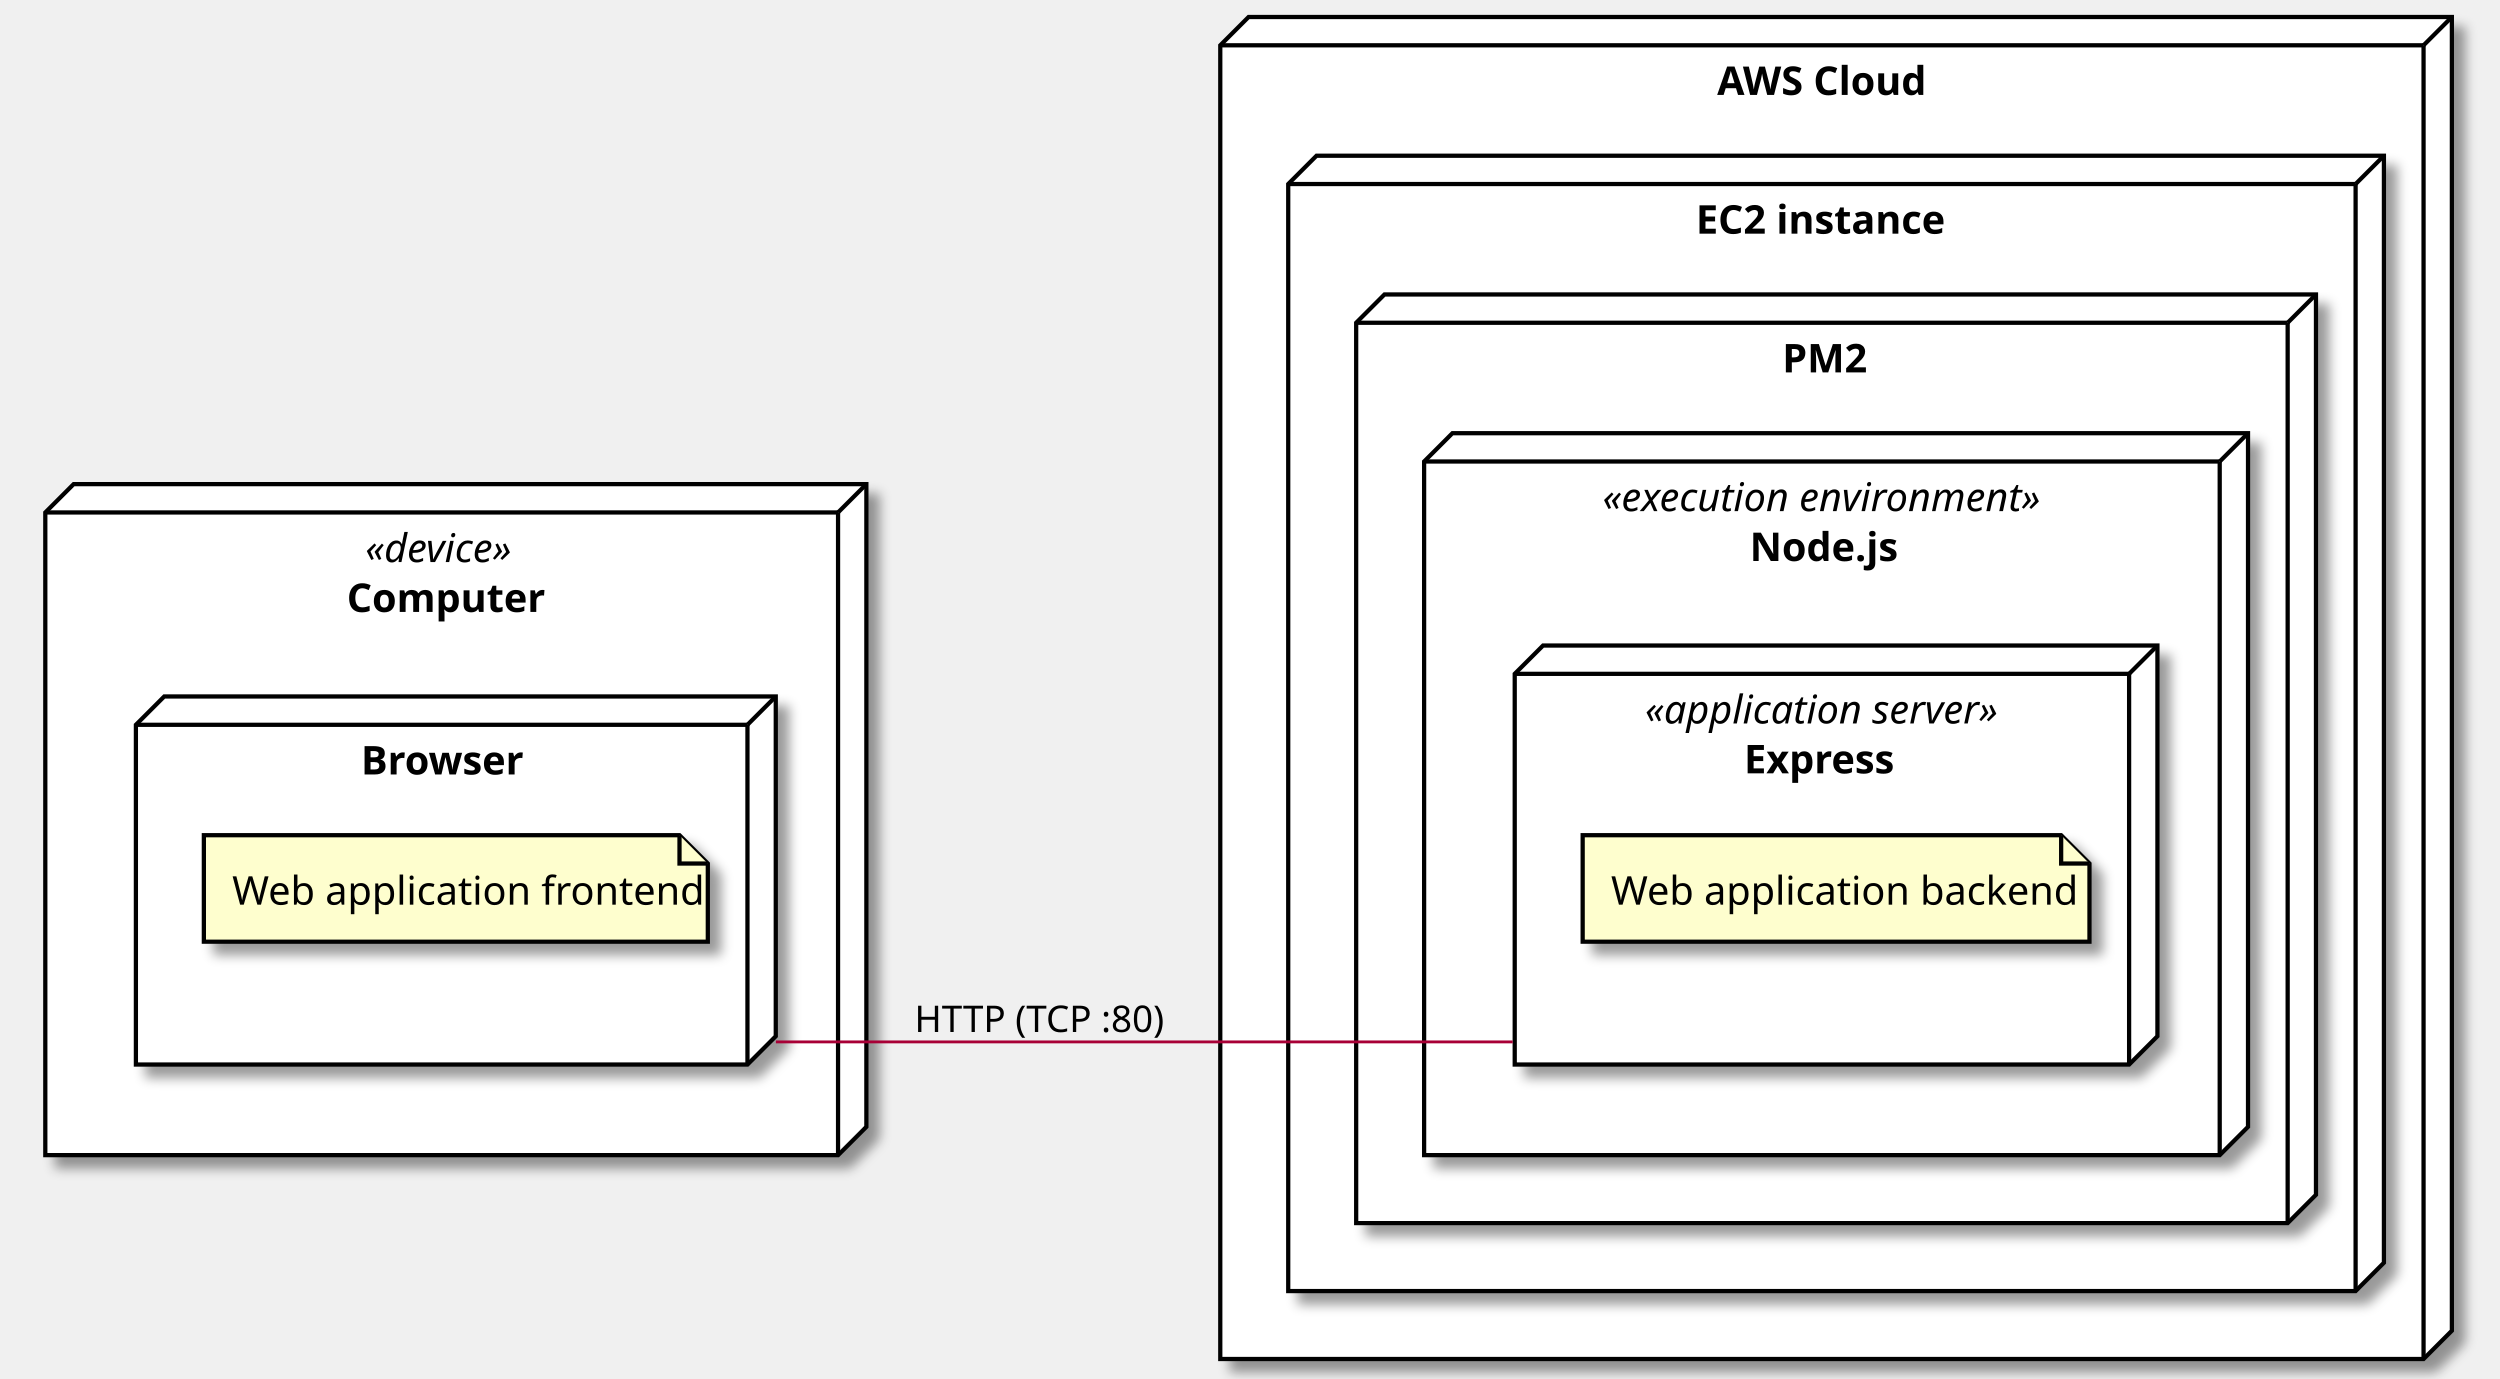
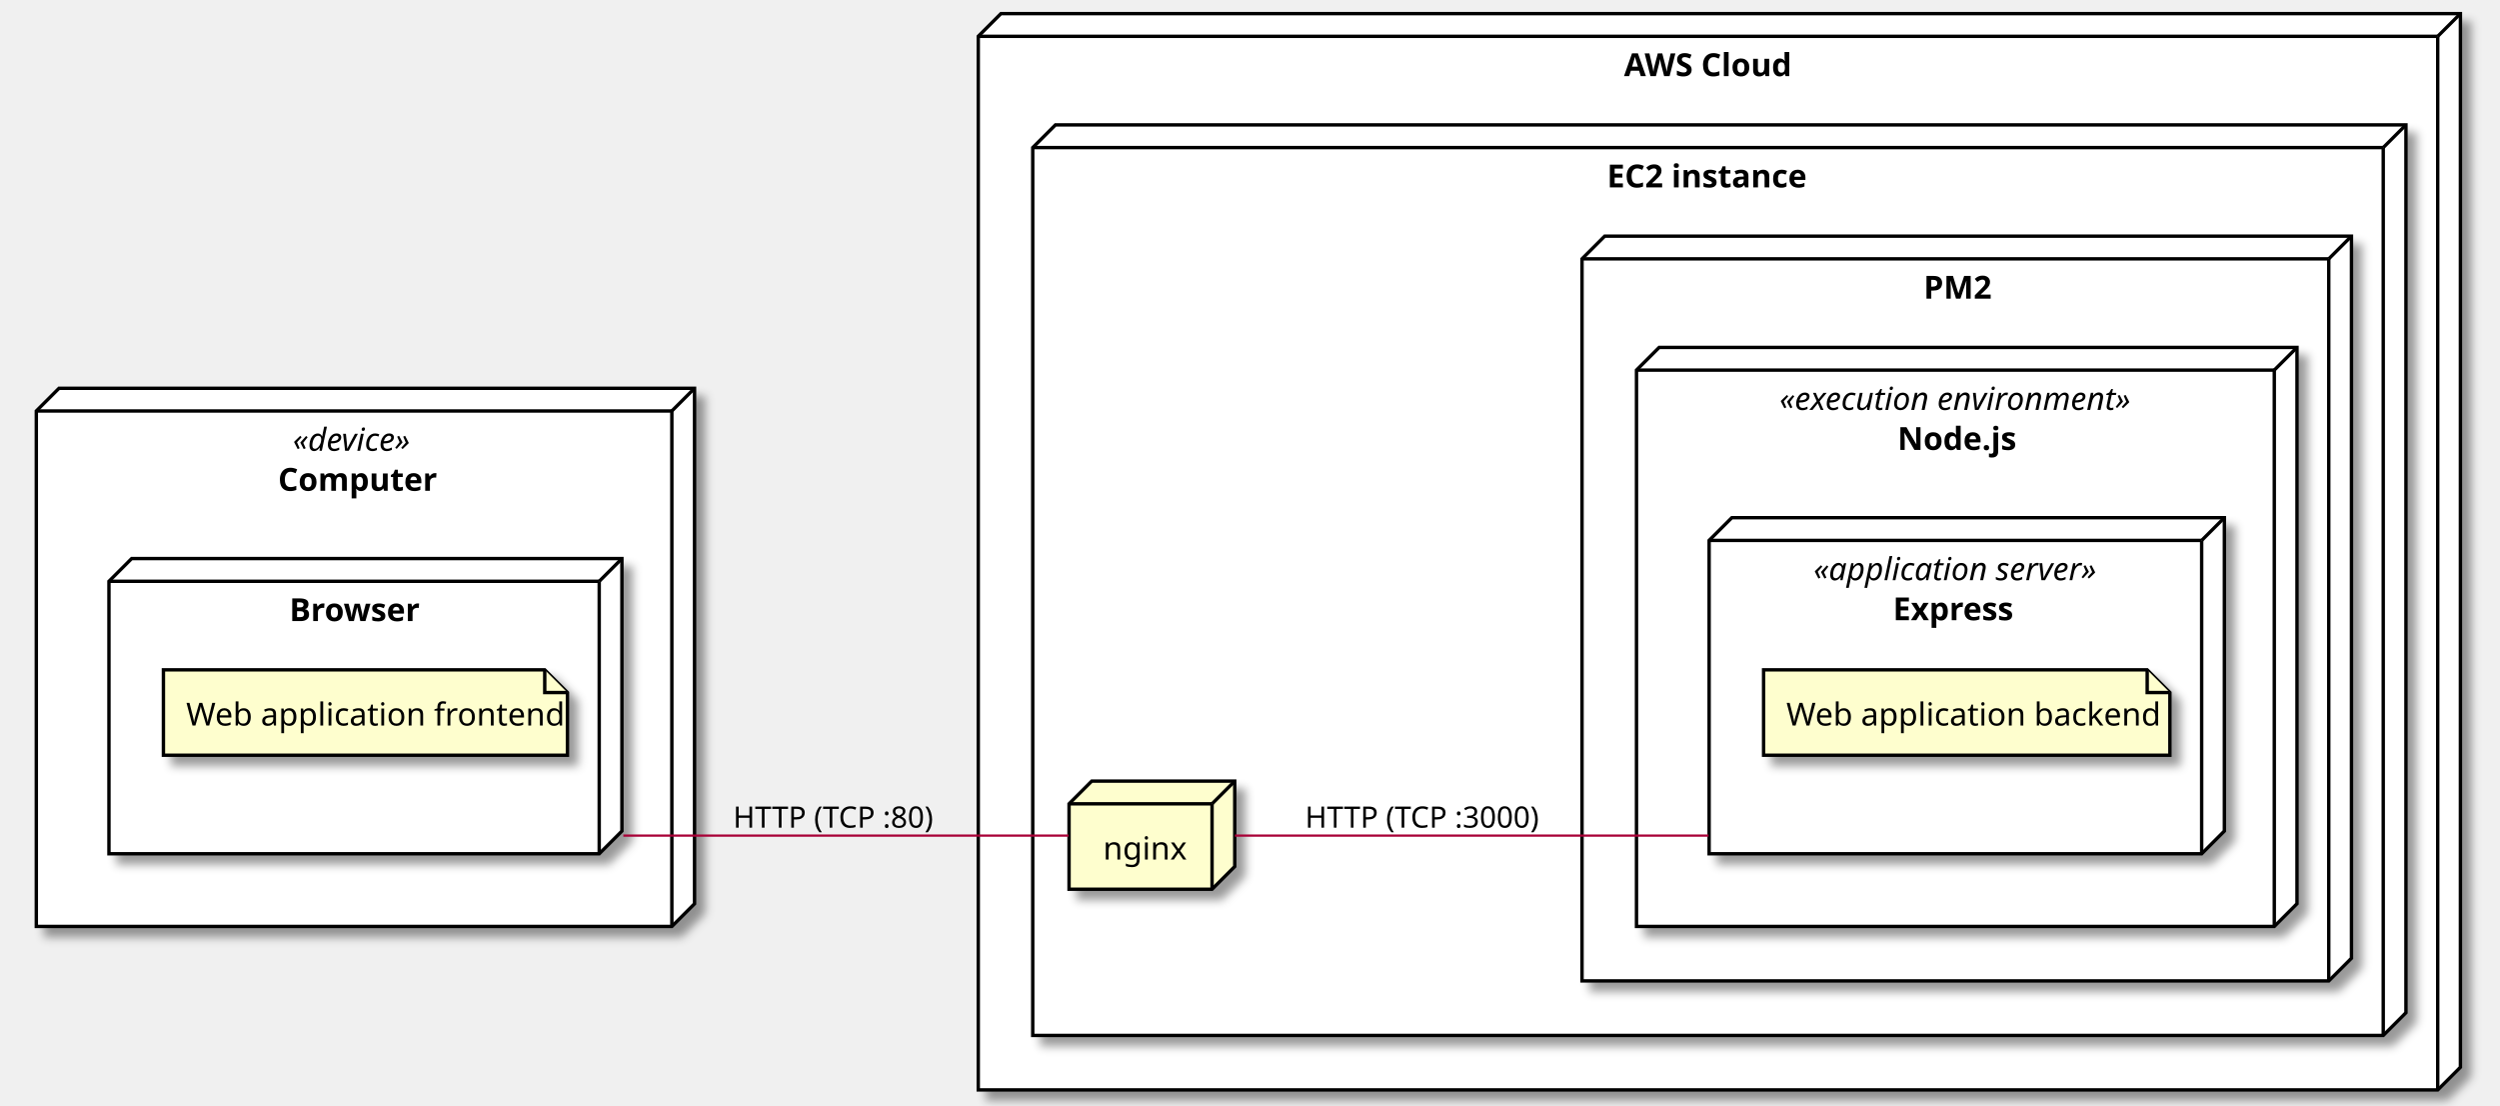
- <svg xmlns="http://www.w3.org/2000/svg" contentScriptType="application/ecmascript" contentStyleType="text/css" height="487px" preserveAspectRatio="none" style="width:883px;height:487px;" version="1.1" viewBox="0 0 883 487" width="883px" zoomAndPan="magnify">
+ <svg xmlns="http://www.w3.org/2000/svg" contentScriptType="application/ecmascript" contentStyleType="text/css" height="487px" preserveAspectRatio="none" style="width:1101px;height:487px;" version="1.1" viewBox="0 0 1101 487" width="1101px" zoomAndPan="magnify">
  <defs>
-     <filter height="300%" id="f1rd8v7vq65npj" width="300%" x="-1" y="-1">
+     <filter height="300%" id="f3j9b7nsnlbsy" width="300%" x="-1" y="-1">
      <feGaussianBlur result="blurOut" stdDeviation="2.0" />
      <feColorMatrix in="blurOut" result="blurOut2" type="matrix" values="0 0 0 0 0 0 0 0 0 0 0 0 0 0 0 0 0 0 .4 0" />
      <feOffset dx="4.0" dy="4.0" in="blurOut2" result="blurOut3" />
      <feBlend in="SourceGraphic" in2="blurOut3" mode="normal" />
    </filter>
  </defs>
  <g>
-     <polygon fill="#FFFFFF" filter="url(#f1rd8v7vq65npj)" points="16,181,26,171,306,171,306,398,296,408,16,408,16,181" style="stroke:#000000;stroke-width:1.5;" />
+     <polygon fill="#FFFFFF" filter="url(#f3j9b7nsnlbsy)" points="16,181,26,171,306,171,306,398,296,408,16,408,16,181" style="stroke:#000000;stroke-width:1.5;" />
    <line style="stroke:#000000;stroke-width:1.5;" x1="296" x2="306" y1="181" y2="171" />
    <line style="stroke:#000000;stroke-width:1.5;" x1="16" x2="296" y1="181" y2="181" />
    <line style="stroke:#000000;stroke-width:1.5;" x1="296" x2="296" y1="181" y2="408" />
    <text fill="#000000" font-family="sans-serif" font-size="14" font-style="italic" lengthAdjust="spacingAndGlyphs" textLength="56" x="129" y="198.533">«device»</text>
    <text fill="#000000" font-family="sans-serif" font-size="14" font-weight="bold" lengthAdjust="spacingAndGlyphs" textLength="69" x="122.5" y="216.143">Computer</text>
-     <polygon fill="#FFFFFF" filter="url(#f1rd8v7vq65npj)" points="48,256,58,246,274,246,274,366,264,376,48,376,48,256" style="stroke:#000000;stroke-width:1.5;" />
+     <polygon fill="#FFFFFF" filter="url(#f3j9b7nsnlbsy)" points="48,256,58,246,274,246,274,366,264,376,48,376,48,256" style="stroke:#000000;stroke-width:1.5;" />
    <line style="stroke:#000000;stroke-width:1.5;" x1="264" x2="274" y1="256" y2="246" />
    <line style="stroke:#000000;stroke-width:1.5;" x1="48" x2="264" y1="256" y2="256" />
    <line style="stroke:#000000;stroke-width:1.5;" x1="264" x2="264" y1="256" y2="376" />
    <text fill="#000000" font-family="sans-serif" font-size="14" font-weight="bold" lengthAdjust="spacingAndGlyphs" textLength="59" x="127.5" y="273.533">Browser</text>
-     <polygon fill="#FFFFFF" filter="url(#f1rd8v7vq65npj)" points="431,16,441,6,866,6,866,470,856,480,431,480,431,16" style="stroke:#000000;stroke-width:1.5;" />
-     <line style="stroke:#000000;stroke-width:1.5;" x1="856" x2="866" y1="16" y2="6" />
-     <line style="stroke:#000000;stroke-width:1.5;" x1="431" x2="856" y1="16" y2="16" />
-     <line style="stroke:#000000;stroke-width:1.5;" x1="856" x2="856" y1="16" y2="480" />
-     <text fill="#000000" font-family="sans-serif" font-size="14" font-weight="bold" lengthAdjust="spacingAndGlyphs" textLength="76" x="606.5" y="33.533">AWS Cloud</text>
-     <polygon fill="#FFFFFF" filter="url(#f1rd8v7vq65npj)" points="455,65,465,55,842,55,842,446,832,456,455,456,455,65" style="stroke:#000000;stroke-width:1.5;" />
-     <line style="stroke:#000000;stroke-width:1.5;" x1="832" x2="842" y1="65" y2="55" />
-     <line style="stroke:#000000;stroke-width:1.5;" x1="455" x2="832" y1="65" y2="65" />
-     <line style="stroke:#000000;stroke-width:1.5;" x1="832" x2="832" y1="65" y2="456" />
-     <text fill="#000000" font-family="sans-serif" font-size="14" font-weight="bold" lengthAdjust="spacingAndGlyphs" textLength="91" x="599" y="82.533">EC2 instance</text>
-     <polygon fill="#FFFFFF" filter="url(#f1rd8v7vq65npj)" points="479,114,489,104,818,104,818,422,808,432,479,432,479,114" style="stroke:#000000;stroke-width:1.5;" />
-     <line style="stroke:#000000;stroke-width:1.5;" x1="808" x2="818" y1="114" y2="104" />
-     <line style="stroke:#000000;stroke-width:1.5;" x1="479" x2="808" y1="114" y2="114" />
-     <line style="stroke:#000000;stroke-width:1.5;" x1="808" x2="808" y1="114" y2="432" />
-     <text fill="#000000" font-family="sans-serif" font-size="14" font-weight="bold" lengthAdjust="spacingAndGlyphs" textLength="30" x="629.5" y="131.533">PM2</text>
-     <polygon fill="#FFFFFF" filter="url(#f1rd8v7vq65npj)" points="503,163,513,153,794,153,794,398,784,408,503,408,503,163" style="stroke:#000000;stroke-width:1.5;" />
-     <line style="stroke:#000000;stroke-width:1.5;" x1="784" x2="794" y1="163" y2="153" />
-     <line style="stroke:#000000;stroke-width:1.5;" x1="503" x2="784" y1="163" y2="163" />
-     <line style="stroke:#000000;stroke-width:1.5;" x1="784" x2="784" y1="163" y2="408" />
-     <text fill="#000000" font-family="sans-serif" font-size="14" font-style="italic" lengthAdjust="spacingAndGlyphs" textLength="157" x="566" y="180.533">«execution environment»</text>
-     <text fill="#000000" font-family="sans-serif" font-size="14" font-weight="bold" lengthAdjust="spacingAndGlyphs" textLength="53" x="618" y="198.143">Node.js</text>
-     <polygon fill="#FFFFFF" filter="url(#f1rd8v7vq65npj)" points="535,238,545,228,762,228,762,366,752,376,535,376,535,238" style="stroke:#000000;stroke-width:1.5;" />
-     <line style="stroke:#000000;stroke-width:1.5;" x1="752" x2="762" y1="238" y2="228" />
-     <line style="stroke:#000000;stroke-width:1.5;" x1="535" x2="752" y1="238" y2="238" />
-     <line style="stroke:#000000;stroke-width:1.5;" x1="752" x2="752" y1="238" y2="376" />
-     <text fill="#000000" font-family="sans-serif" font-size="14" font-style="italic" lengthAdjust="spacingAndGlyphs" textLength="127" x="581" y="255.533">«application server»</text>
-     <text fill="#000000" font-family="sans-serif" font-size="14" font-weight="bold" lengthAdjust="spacingAndGlyphs" textLength="57" x="616" y="273.143">Express</text>
-     <polygon fill="#FEFECE" filter="url(#f1rd8v7vq65npj)" points="72,295,72,332.609,250,332.609,250,305,240,295,72,295" style="stroke:#000000;stroke-width:1.5;" />
+     <polygon fill="#FFFFFF" filter="url(#f3j9b7nsnlbsy)" points="431,16,441,6,1084,6,1084,470,1074,480,431,480,431,16" style="stroke:#000000;stroke-width:1.5;" />
+     <line style="stroke:#000000;stroke-width:1.5;" x1="1074" x2="1084" y1="16" y2="6" />
+     <line style="stroke:#000000;stroke-width:1.5;" x1="431" x2="1074" y1="16" y2="16" />
+     <line style="stroke:#000000;stroke-width:1.5;" x1="1074" x2="1074" y1="16" y2="480" />
+     <text fill="#000000" font-family="sans-serif" font-size="14" font-weight="bold" lengthAdjust="spacingAndGlyphs" textLength="76" x="715.5" y="33.533">AWS Cloud</text>
+     <polygon fill="#FFFFFF" filter="url(#f3j9b7nsnlbsy)" points="455,65,465,55,1060,55,1060,446,1050,456,455,456,455,65" style="stroke:#000000;stroke-width:1.5;" />
+     <line style="stroke:#000000;stroke-width:1.5;" x1="1050" x2="1060" y1="65" y2="55" />
+     <line style="stroke:#000000;stroke-width:1.5;" x1="455" x2="1050" y1="65" y2="65" />
+     <line style="stroke:#000000;stroke-width:1.5;" x1="1050" x2="1050" y1="65" y2="456" />
+     <text fill="#000000" font-family="sans-serif" font-size="14" font-weight="bold" lengthAdjust="spacingAndGlyphs" textLength="91" x="708" y="82.533">EC2 instance</text>
+     <polygon fill="#FFFFFF" filter="url(#f3j9b7nsnlbsy)" points="697,114,707,104,1036,104,1036,422,1026,432,697,432,697,114" style="stroke:#000000;stroke-width:1.5;" />
+     <line style="stroke:#000000;stroke-width:1.5;" x1="1026" x2="1036" y1="114" y2="104" />
+     <line style="stroke:#000000;stroke-width:1.5;" x1="697" x2="1026" y1="114" y2="114" />
+     <line style="stroke:#000000;stroke-width:1.5;" x1="1026" x2="1026" y1="114" y2="432" />
+     <text fill="#000000" font-family="sans-serif" font-size="14" font-weight="bold" lengthAdjust="spacingAndGlyphs" textLength="30" x="847.5" y="131.533">PM2</text>
+     <polygon fill="#FFFFFF" filter="url(#f3j9b7nsnlbsy)" points="721,163,731,153,1012,153,1012,398,1002,408,721,408,721,163" style="stroke:#000000;stroke-width:1.5;" />
+     <line style="stroke:#000000;stroke-width:1.5;" x1="1002" x2="1012" y1="163" y2="153" />
+     <line style="stroke:#000000;stroke-width:1.5;" x1="721" x2="1002" y1="163" y2="163" />
+     <line style="stroke:#000000;stroke-width:1.5;" x1="1002" x2="1002" y1="163" y2="408" />
+     <text fill="#000000" font-family="sans-serif" font-size="14" font-style="italic" lengthAdjust="spacingAndGlyphs" textLength="157" x="784" y="180.533">«execution environment»</text>
+     <text fill="#000000" font-family="sans-serif" font-size="14" font-weight="bold" lengthAdjust="spacingAndGlyphs" textLength="53" x="836" y="198.143">Node.js</text>
+     <polygon fill="#FFFFFF" filter="url(#f3j9b7nsnlbsy)" points="753,238,763,228,980,228,980,366,970,376,753,376,753,238" style="stroke:#000000;stroke-width:1.5;" />
+     <line style="stroke:#000000;stroke-width:1.5;" x1="970" x2="980" y1="238" y2="228" />
+     <line style="stroke:#000000;stroke-width:1.5;" x1="753" x2="970" y1="238" y2="238" />
+     <line style="stroke:#000000;stroke-width:1.5;" x1="970" x2="970" y1="238" y2="376" />
+     <text fill="#000000" font-family="sans-serif" font-size="14" font-style="italic" lengthAdjust="spacingAndGlyphs" textLength="127" x="799" y="255.533">«application server»</text>
+     <text fill="#000000" font-family="sans-serif" font-size="14" font-weight="bold" lengthAdjust="spacingAndGlyphs" textLength="57" x="834" y="273.143">Express</text>
+     <polygon fill="#FEFECE" filter="url(#f3j9b7nsnlbsy)" points="72,295,72,332.609,250,332.609,250,305,240,295,72,295" style="stroke:#000000;stroke-width:1.5;" />
    <path d="M240,295 L240,305 L250,305 " fill="#FEFECE" style="stroke:#000000;stroke-width:1.5;" />
    <text fill="#000000" font-family="sans-serif" font-size="14" lengthAdjust="spacingAndGlyphs" textLength="158" x="82" y="319.533">Web application frontend</text>
-     <polygon fill="#FEFECE" filter="url(#f1rd8v7vq65npj)" points="559,295,559,332.609,738,332.609,738,305,728,295,559,295" style="stroke:#000000;stroke-width:1.5;" />
-     <path d="M728,295 L728,305 L738,305 " fill="#FEFECE" style="stroke:#000000;stroke-width:1.5;" />
-     <text fill="#000000" font-family="sans-serif" font-size="14" lengthAdjust="spacingAndGlyphs" textLength="159" x="569" y="319.533">Web application backend</text>
-     <path d="M274.044,368 C274.845,368 275.649,368 276.455,368 C289.356,368 302.935,368 316.967,368 C345.029,368 374.901,368 404.772,368 C434.644,368 464.514,368 492.575,368 C506.606,368 520.184,368 533.084,368 C533.487,368 533.889,368 534.291,368 " fill="none" id="Browser-Express" style="stroke:#A80036;stroke-width:1.0;" />
+     <polygon fill="#FEFECE" filter="url(#f3j9b7nsnlbsy)" points="471,354,481,344,544,344,544,381.609,534,391.609,471,391.609,471,354" style="stroke:#000000;stroke-width:1.5;" />
+     <line style="stroke:#000000;stroke-width:1.5;" x1="534" x2="544" y1="354" y2="344" />
+     <line style="stroke:#000000;stroke-width:1.5;" x1="471" x2="534" y1="354" y2="354" />
+     <line style="stroke:#000000;stroke-width:1.5;" x1="534" x2="534" y1="354" y2="391.609" />
+     <text fill="#000000" font-family="sans-serif" font-size="14" lengthAdjust="spacingAndGlyphs" textLength="33" x="486" y="378.533">nginx</text>
+     <polygon fill="#FEFECE" filter="url(#f3j9b7nsnlbsy)" points="777,295,777,332.609,956,332.609,956,305,946,295,777,295" style="stroke:#000000;stroke-width:1.5;" />
+     <path d="M946,295 L946,305 L956,305 " fill="#FEFECE" style="stroke:#000000;stroke-width:1.5;" />
+     <text fill="#000000" font-family="sans-serif" font-size="14" lengthAdjust="spacingAndGlyphs" textLength="159" x="787" y="319.533">Web application backend</text>
+     <path d="M274.618,368 C275.122,368 275.626,368 276.132,368 C277.142,368 278.156,368 279.173,368 C281.206,368 283.25,368 285.305,368 C351.055,368 427.18,368 470.8,368 " fill="none" id="Browser-nginx" style="stroke:#A80036;stroke-width:1.0;" />
    <text fill="#000000" font-family="sans-serif" font-size="13" lengthAdjust="spacingAndGlyphs" textLength="91" x="323" y="364.495">HTTP (TCP :80)</text>
+     <path d="M544.04,368 C588.48,368 667.048,368 735.383,368 C739.653,368 743.884,368 748.065,368 C749.11,368 750.152,368 751.19,368 C751.709,368 752.228,368 752.745,368 " fill="none" id="nginx-Express" style="stroke:#A80036;stroke-width:1.0;" />
+     <text fill="#000000" font-family="sans-serif" font-size="13" lengthAdjust="spacingAndGlyphs" textLength="105" x="575" y="364.495">HTTP (TCP :3000)</text>
  </g>
</svg>
